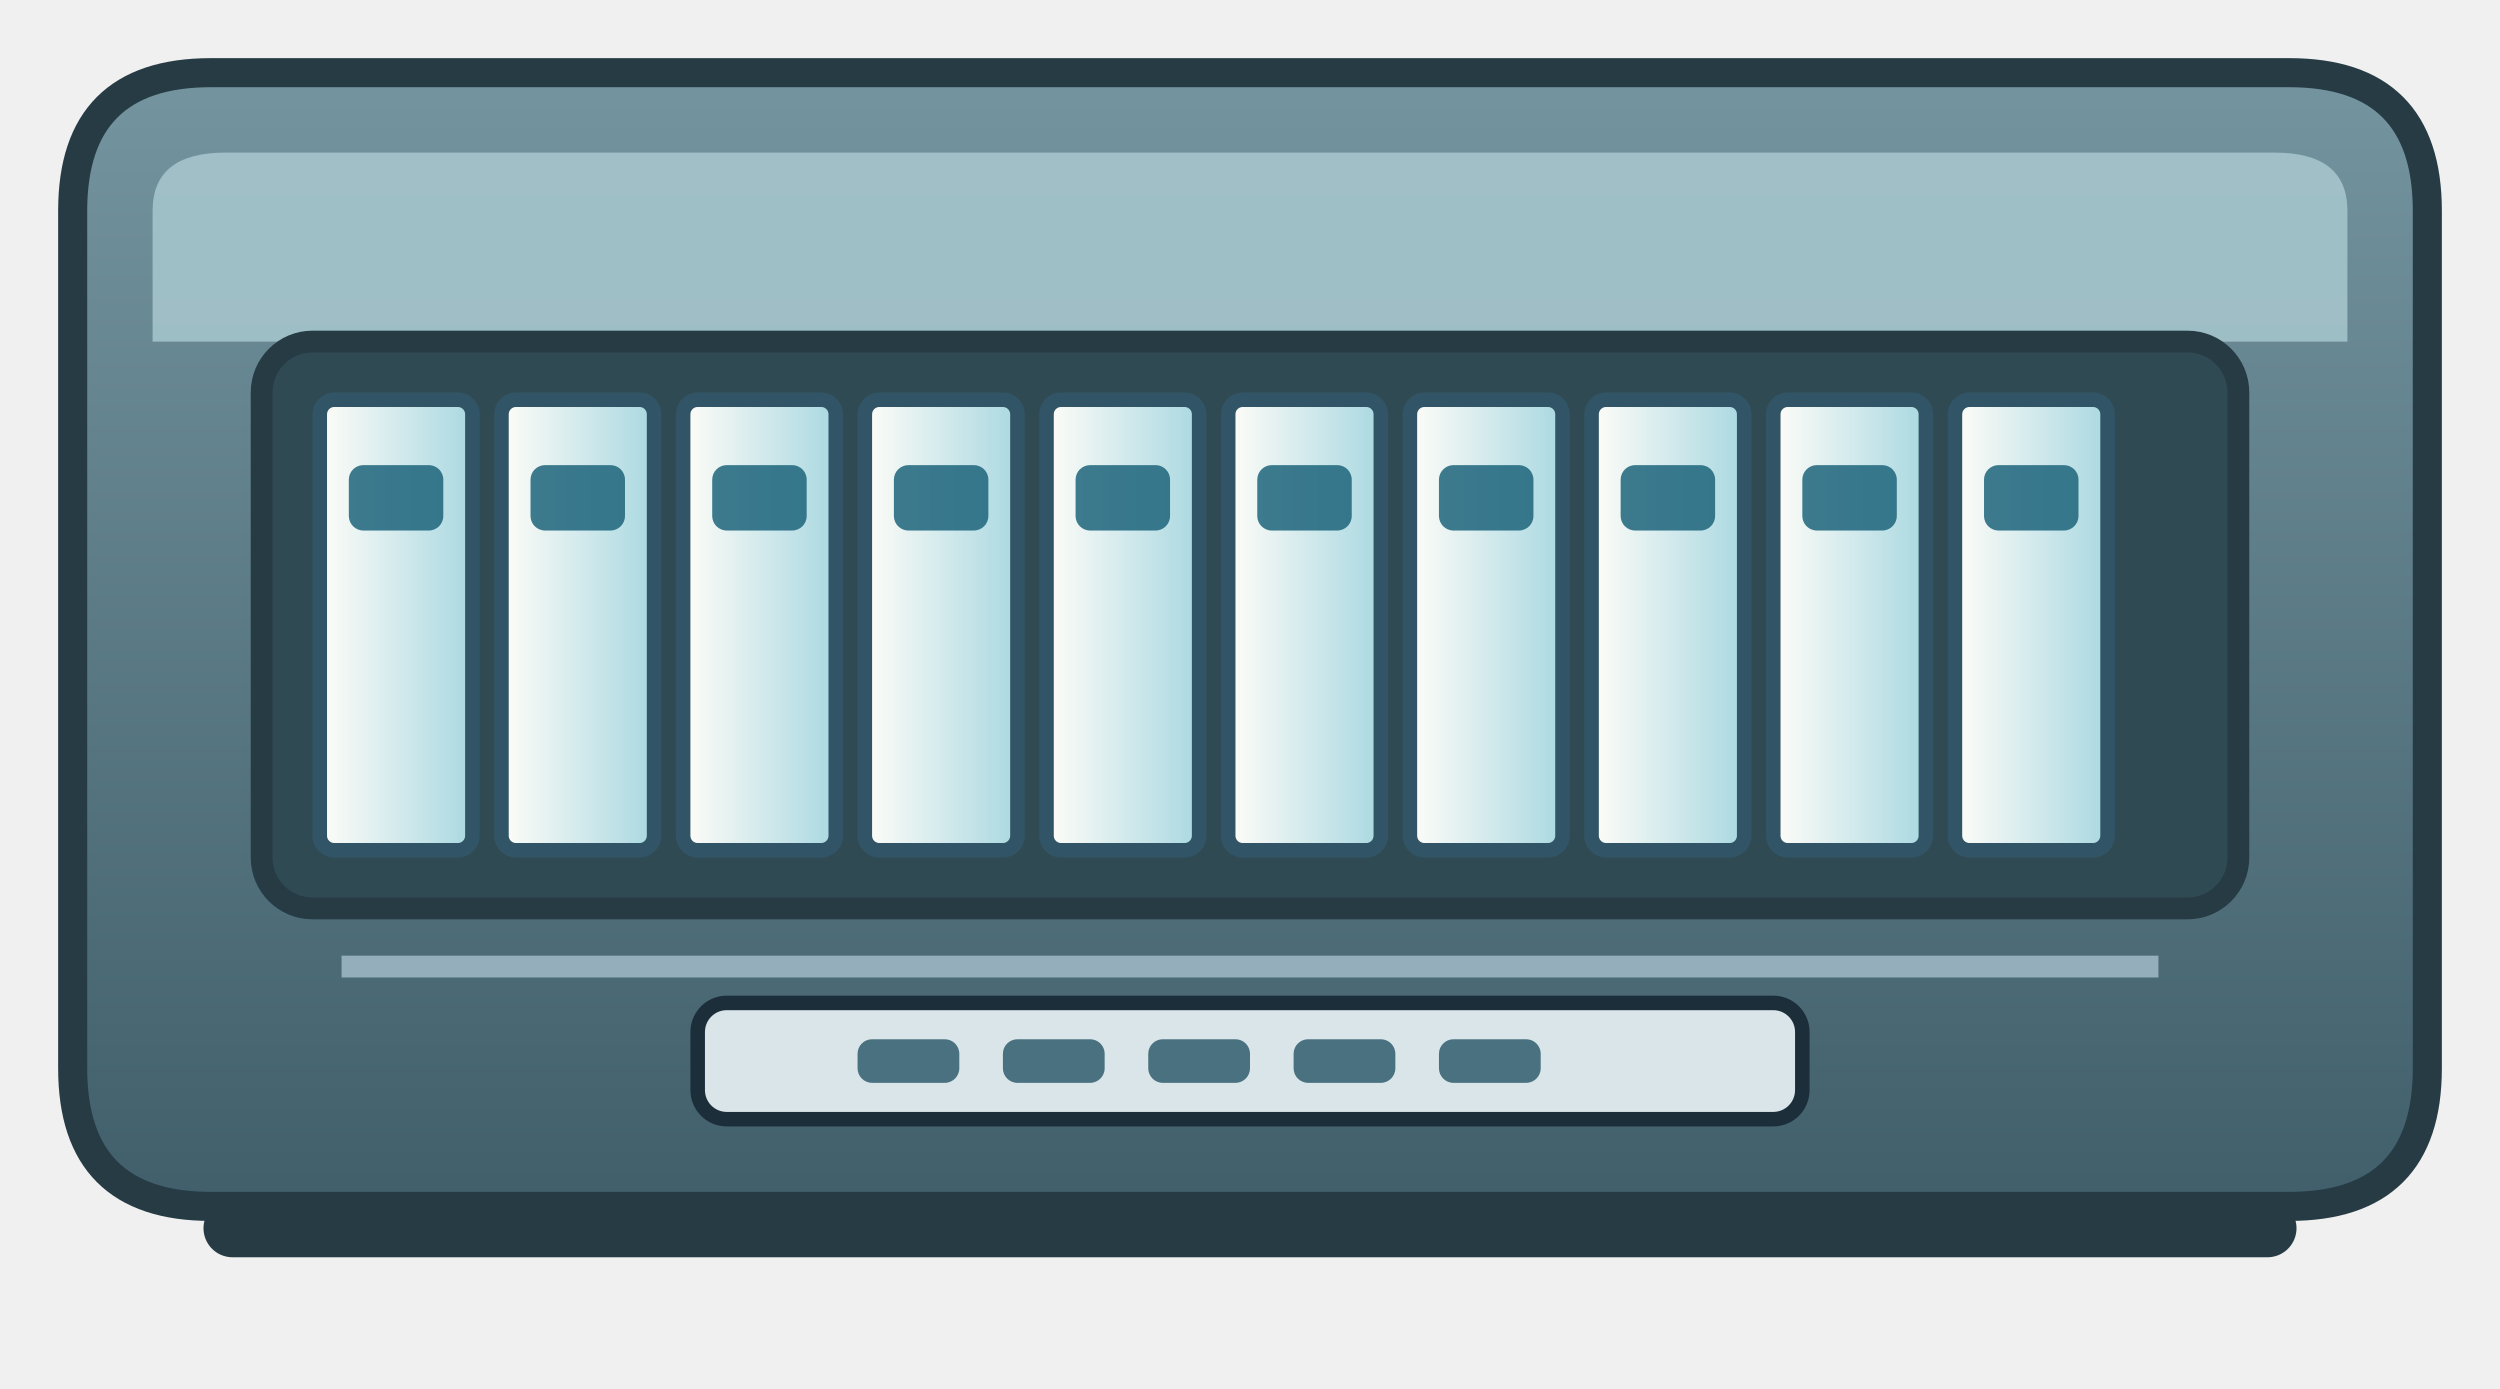
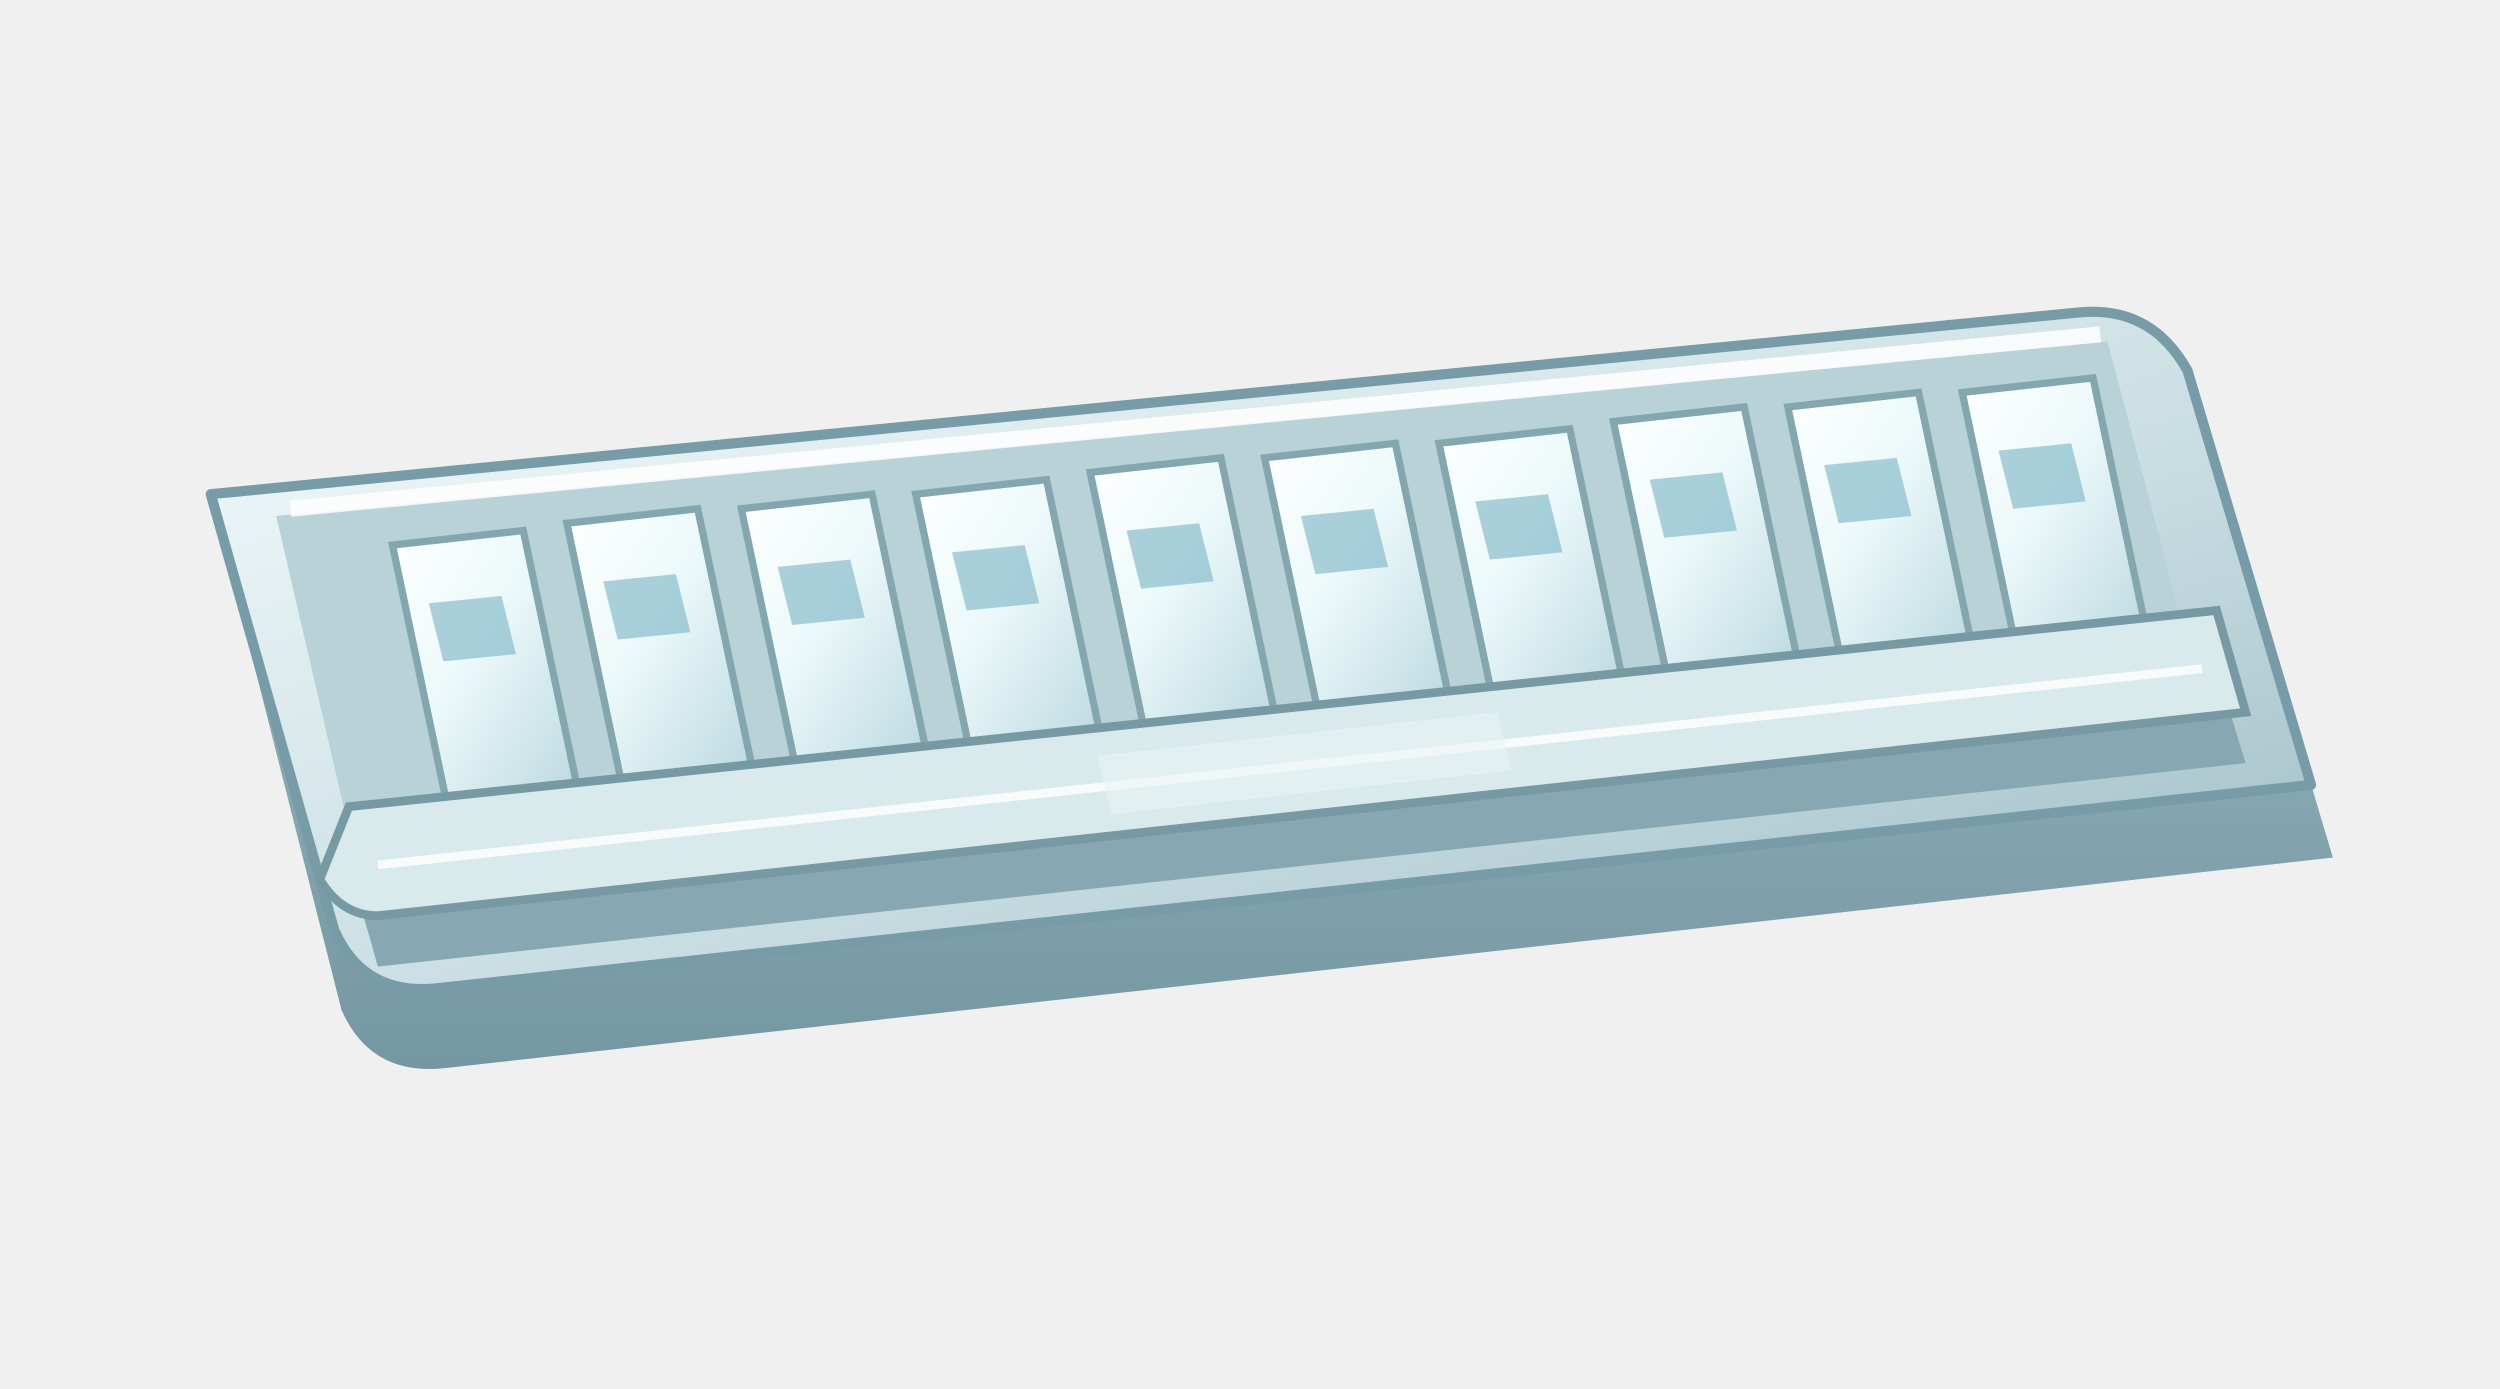
- <svg xmlns="http://www.w3.org/2000/svg" viewBox="0 0 344 191">
+ <svg xmlns="http://www.w3.org/2000/svg" viewBox="0 0 344 191" preserveAspectRatio="xMidYMid meet">
  <defs>
-     <linearGradient id="cartridge" x1="0" x2="0" y1="0" y2="1">
-       <stop offset="0" stop-color="#7494a0" />
-       <stop offset="1" stop-color="#405f6b" />
+     <linearGradient id="tray_top" x1="0" y1="0" x2="1" y2="1">
+       <stop stop-color="#f4fbfc" />
+       <stop offset=".58" stop-color="#c8dde2" />
+       <stop offset="1" stop-color="#9dbbc4" />
    </linearGradient>
-     <linearGradient id="slide" x1="0" x2="1">
-       <stop offset="0" stop-color="#fffdf8" />
-       <stop offset="1" stop-color="#a9d8e1" />
+     <linearGradient id="tray_edge" x1="0" y1="0" x2="0" y2="1">
+       <stop stop-color="#a2c0c8" />
+       <stop offset="1" stop-color="#7597a2" />
+     </linearGradient>
+     <linearGradient id="slide_glass" x1="0" y1="0" x2="1" y2="1">
+       <stop stop-color="#fff" />
+       <stop offset=".42" stop-color="#ecf9fa" />
+       <stop offset="1" stop-color="#b7d6dd" />
    </linearGradient>
  </defs>
-   <path d="M 10 29 Q 10 10 29 10 L 315 10 Q 334 10 334 29 L 334 147 Q 334 166 315 166 L 29 166 Q 10 166 10 147 Z" fill="url(#cartridge)" stroke="#263b44" stroke-width="4" />
-   <path d="M 21 29 Q 21 21 31 21 L 313 21 Q 323 21 323 29 L 323 47 L 21 47 Z" fill="#a8c8cf" opacity=".85" />
-   <path fill="#304a54" stroke="#263b44" stroke-width="3" d="M 43 47 L 301 47 A 7 7 0 0 1 308 54 L 308 118 A 7 7 0 0 1 301 125 L 43 125 A 7 7 0 0 1 36 118 L 36 54 A 7 7 0 0 1 43 47 Z" />
-   <g stroke="#315566" stroke-width="2">
-     <path fill="url(#slide)" d="M 46 55 L 63 55 A 2 2 0 0 1 65 57 L 65 115 A 2 2 0 0 1 63 117 L 46 117 A 2 2 0 0 1 44 115 L 44 57 A 2 2 0 0 1 46 55 Z" />
-     <path fill="url(#slide)" d="M 71 55 L 88 55 A 2 2 0 0 1 90 57 L 90 115 A 2 2 0 0 1 88 117 L 71 117 A 2 2 0 0 1 69 115 L 69 57 A 2 2 0 0 1 71 55 Z" />
-     <path fill="url(#slide)" d="M 96 55 L 113 55 A 2 2 0 0 1 115 57 L 115 115 A 2 2 0 0 1 113 117 L 96 117 A 2 2 0 0 1 94 115 L 94 57 A 2 2 0 0 1 96 55 Z" />
-     <path fill="url(#slide)" d="M 121 55 L 138 55 A 2 2 0 0 1 140 57 L 140 115 A 2 2 0 0 1 138 117 L 121 117 A 2 2 0 0 1 119 115 L 119 57 A 2 2 0 0 1 121 55 Z" />
-     <path fill="url(#slide)" d="M 146 55 L 163 55 A 2 2 0 0 1 165 57 L 165 115 A 2 2 0 0 1 163 117 L 146 117 A 2 2 0 0 1 144 115 L 144 57 A 2 2 0 0 1 146 55 Z" />
-     <path fill="url(#slide)" d="M 171 55 L 188 55 A 2 2 0 0 1 190 57 L 190 115 A 2 2 0 0 1 188 117 L 171 117 A 2 2 0 0 1 169 115 L 169 57 A 2 2 0 0 1 171 55 Z" />
-     <path fill="url(#slide)" d="M 196 55 L 213 55 A 2 2 0 0 1 215 57 L 215 115 A 2 2 0 0 1 213 117 L 196 117 A 2 2 0 0 1 194 115 L 194 57 A 2 2 0 0 1 196 55 Z" />
-     <path fill="url(#slide)" d="M 221 55 L 238 55 A 2 2 0 0 1 240 57 L 240 115 A 2 2 0 0 1 238 117 L 221 117 A 2 2 0 0 1 219 115 L 219 57 A 2 2 0 0 1 221 55 Z" />
-     <path fill="url(#slide)" d="M 246 55 L 263 55 A 2 2 0 0 1 265 57 L 265 115 A 2 2 0 0 1 263 117 L 246 117 A 2 2 0 0 1 244 115 L 244 57 A 2 2 0 0 1 246 55 Z" />
-     <path fill="url(#slide)" d="M 271 55 L 288 55 A 2 2 0 0 1 290 57 L 290 115 A 2 2 0 0 1 288 117 L 271 117 A 2 2 0 0 1 269 115 L 269 57 A 2 2 0 0 1 271 55 Z" />
+   <g id="cartridge_body" stroke-linejoin="round">
+     <path d="M29 68 286 43q10-1 15 8l20 67-260 29q-10 1-14-8z" fill="url(#tray_edge)" />
+     <path d="m29 68 257-25q10-1 15 8l17 57-258 28q-10 1-14-8z" fill="url(#tray_top)" stroke="#789ca7" stroke-width="1.4" />
+     <path d="m38 71 252-24 14 53-253 27z" fill="#b8d2d8" />
+     <path d="m40 70 249-24" fill="none" stroke="#fff" stroke-width="2.2" opacity=".85" />
+     <path d="m48 119 257-27 4 13-257 28z" fill="#87a8b2" />
  </g>
-   <g fill="#1d647b" opacity=".85">
-     <path d="M 50 64 L 59 64 A 2 2 0 0 1 61 66 L 61 71 A 2 2 0 0 1 59 73 L 50 73 A 2 2 0 0 1 48 71 L 48 66 A 2 2 0 0 1 50 64 Z" />
-     <path d="M 75 64 L 84 64 A 2 2 0 0 1 86 66 L 86 71 A 2 2 0 0 1 84 73 L 75 73 A 2 2 0 0 1 73 71 L 73 66 A 2 2 0 0 1 75 64 Z" />
-     <path d="M 100 64 L 109 64 A 2 2 0 0 1 111 66 L 111 71 A 2 2 0 0 1 109 73 L 100 73 A 2 2 0 0 1 98 71 L 98 66 A 2 2 0 0 1 100 64 Z" />
-     <path d="M 125 64 L 134 64 A 2 2 0 0 1 136 66 L 136 71 A 2 2 0 0 1 134 73 L 125 73 A 2 2 0 0 1 123 71 L 123 66 A 2 2 0 0 1 125 64 Z" />
-     <path d="M 150 64 L 159 64 A 2 2 0 0 1 161 66 L 161 71 A 2 2 0 0 1 159 73 L 150 73 A 2 2 0 0 1 148 71 L 148 66 A 2 2 0 0 1 150 64 Z" />
-     <path d="M 175 64 L 184 64 A 2 2 0 0 1 186 66 L 186 71 A 2 2 0 0 1 184 73 L 175 73 A 2 2 0 0 1 173 71 L 173 66 A 2 2 0 0 1 175 64 Z" />
-     <path d="M 200 64 L 209 64 A 2 2 0 0 1 211 66 L 211 71 A 2 2 0 0 1 209 73 L 200 73 A 2 2 0 0 1 198 71 L 198 66 A 2 2 0 0 1 200 64 Z" />
-     <path d="M 225 64 L 234 64 A 2 2 0 0 1 236 66 L 236 71 A 2 2 0 0 1 234 73 L 225 73 A 2 2 0 0 1 223 71 L 223 66 A 2 2 0 0 1 225 64 Z" />
-     <path d="M 250 64 L 259 64 A 2 2 0 0 1 261 66 L 261 71 A 2 2 0 0 1 259 73 L 250 73 A 2 2 0 0 1 248 71 L 248 66 A 2 2 0 0 1 250 64 Z" />
-     <path d="M 275 64 L 284 64 A 2 2 0 0 1 286 66 L 286 71 A 2 2 0 0 1 284 73 L 275 73 A 2 2 0 0 1 273 71 L 273 66 A 2 2 0 0 1 275 64 Z" />
+   <g id="slide_slots" fill="url(#slide_glass)" stroke="#83a6af" stroke-width="1">
+     <path d="m54 75 18-2 8 38-18 2z" />
+     <path d="m78 72 18-2 8 38-18 2z" />
+     <path d="m102 70 18-2 8 38-18 2z" />
+     <path d="m126 68 18-2 8 38-18 2z" />
+     <path d="m150 65 18-2 8 38-18 2z" />
+     <path d="m174 63 18-2 8 38-18 2z" />
+     <path d="m198 61 18-2 8 38-18 2z" />
+     <path d="m222 58 18-2 8 38-18 2z" />
+     <path d="m246 56 18-2 8 38-18 2z" />
+     <path d="m270 54 18-2 8 38-18 2z" />
  </g>
-   <path d="M 47 133 L 297 133" stroke="#b4ccd8" stroke-width="3" opacity=".7" />
-   <path fill="#d9e5e9" stroke="#1b2e3a" stroke-width="2" d="M 100 138 L 244 138 A 4 4 0 0 1 248 142 L 248 150 A 4 4 0 0 1 244 154 L 100 154 A 4 4 0 0 1 96 150 L 96 142 A 4 4 0 0 1 100 138 Z" />
-   <g fill="#4a7180">
-     <path d="M 120 143 L 130 143 A 2 2 0 0 1 132 145 L 132 147 A 2 2 0 0 1 130 149 L 120 149 A 2 2 0 0 1 118 147 L 118 145 A 2 2 0 0 1 120 143 Z" />
-     <path d="M 140 143 L 150 143 A 2 2 0 0 1 152 145 L 152 147 A 2 2 0 0 1 150 149 L 140 149 A 2 2 0 0 1 138 147 L 138 145 A 2 2 0 0 1 140 143 Z" />
-     <path d="M 160 143 L 170 143 A 2 2 0 0 1 172 145 L 172 147 A 2 2 0 0 1 170 149 L 160 149 A 2 2 0 0 1 158 147 L 158 145 A 2 2 0 0 1 160 143 Z" />
-     <path d="M 180 143 L 190 143 A 2 2 0 0 1 192 145 L 192 147 A 2 2 0 0 1 190 149 L 180 149 A 2 2 0 0 1 178 147 L 178 145 A 2 2 0 0 1 180 143 Z" />
-     <path d="M 200 143 L 210 143 A 2 2 0 0 1 212 145 L 212 147 A 2 2 0 0 1 210 149 L 200 149 A 2 2 0 0 1 198 147 L 198 145 A 2 2 0 0 1 200 143 Z" />
+   <g fill="#7db5c6" opacity=".62">
+     <path d="m59 83 10-1 2 8-10 1z" />
+     <path d="m83 80 10-1 2 8-10 1z" />
+     <path d="m107 78 10-1 2 8-10 1z" />
+     <path d="m131 76 10-1 2 8-10 1z" />
+     <path d="m155 73 10-1 2 8-10 1z" />
+     <path d="m179 71 10-1 2 8-10 1z" />
+     <path d="m203 69 10-1 2 8-10 1z" />
+     <path d="m227 66 10-1 2 8-10 1z" />
+     <path d="m251 64 10-1 2 8-10 1z" />
+     <path d="m275 62 10-1 2 8-10 1z" />
  </g>
-   <path d="M 32 169 L 312 169" stroke="#263b44" stroke-width="8" stroke-linecap="round" />
+   <path d="m48 111 257-27 4 14-257 28q-5 0-8-5z" fill="#d9eaed" stroke="#7699a3" stroke-width="1.2" />
+   <path d="m52 119 251-27" fill="none" stroke="#fff" stroke-width="1.2" opacity=".82" />
+   <path d="m151 104 55-6 2 8-55 6z" fill="#eaf5f7" opacity=".58" />
  <g id="overlay_root" />
-   <path id="anchor_label" fill="none" stroke="none" display="none" d="M 60 137 L 284 137 L 284 165 L 60 165 Z" />
-   <path id="anchor_error" fill="none" stroke="none" display="none" d="M 314 2 L 344 2 L 344 32 L 314 32 Z" />
+   <path id="anchor_label" fill="none" stroke="none" display="none" d="M60 137 L284 137 L284 165 L60 165 Z" />
+   <path id="anchor_error" fill="none" stroke="none" display="none" d="M314 2 L344 2 L344 32 L314 32 Z" />
</svg>
